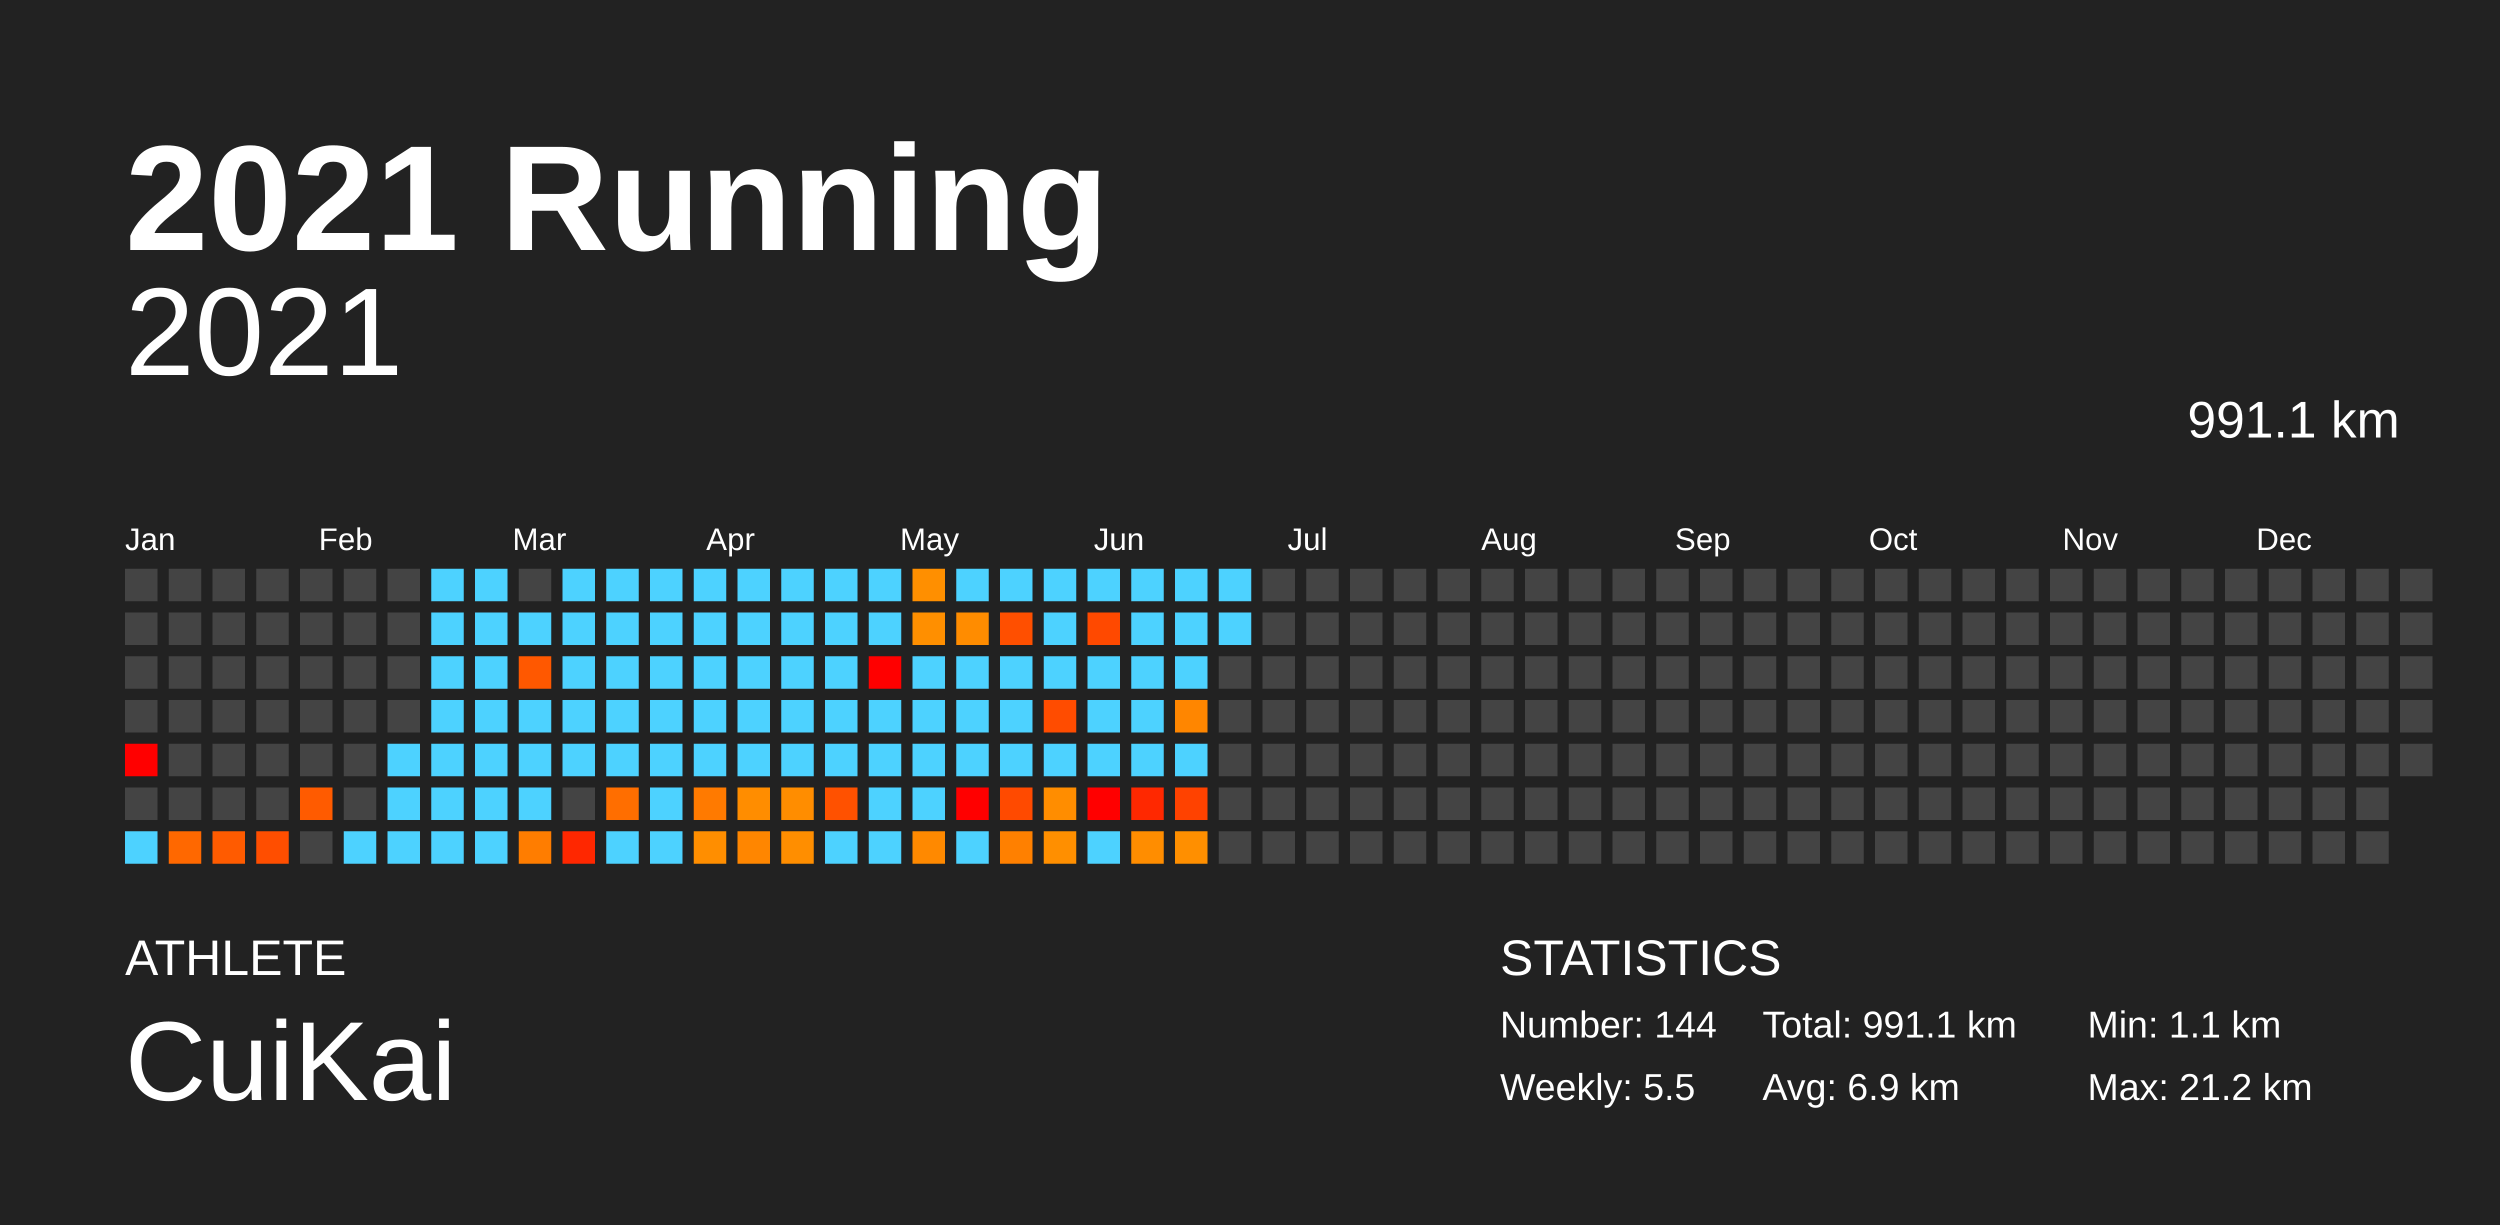
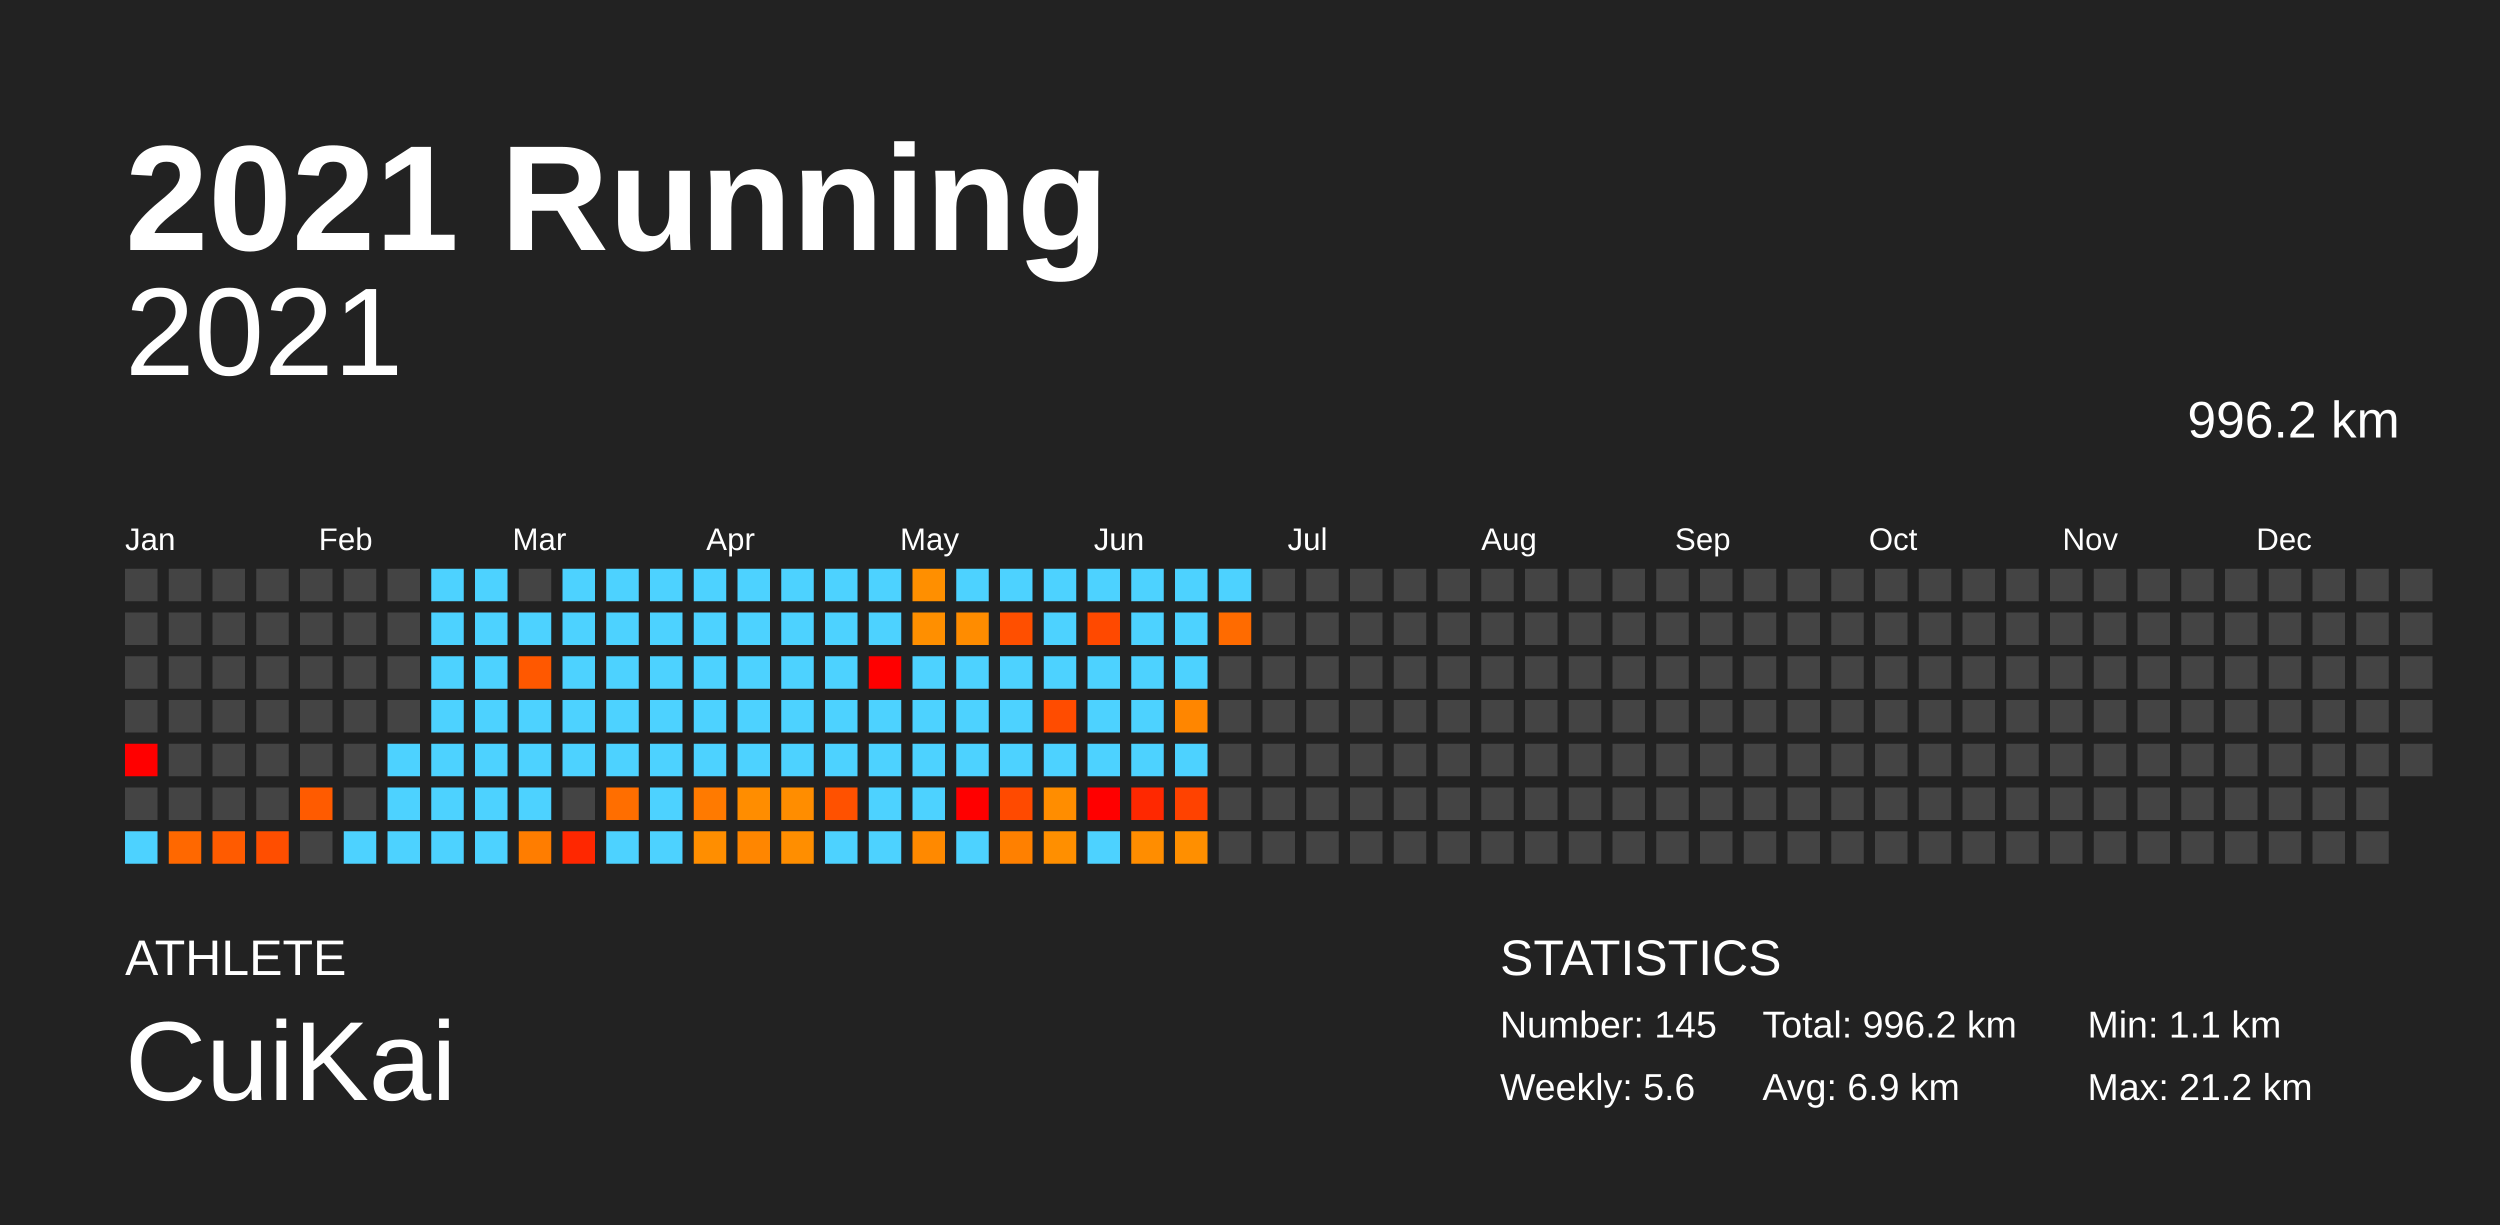
<svg xmlns="http://www.w3.org/2000/svg" baseProfile="full" height="98mm" version="1.1" viewBox="0,0,200,98" width="200mm">
  <defs />
  <rect fill="#222222" height="98" width="200" x="0" y="0" />
  <text fill="#FFFFFF" style="font-size:12px; font-family:Arial; font-weight:bold;" x="10" y="20">2021 Running</text>
  <text fill="#FFFFFF" style="font-size:4px; font-family:Arial" x="10" y="78">ATHLETE</text>
  <text fill="#FFFFFF" style="font-size:9px; font-family:Arial" x="10" y="88">CuiKai</text>
  <text fill="#FFFFFF" style="font-size:4px; font-family:Arial" x="120" y="78">STATISTICS</text>
-   <text fill="#FFFFFF" style="font-size:3px; font-family:Arial" x="120" y="83">Number: 144</text>
-   <text fill="#FFFFFF" style="font-size:3px; font-family:Arial" x="120" y="88">Weekly: 5.5</text>
-   <text fill="#FFFFFF" style="font-size:3px; font-family:Arial" x="141" y="83">Total: 991.1 km</text>
+   <text fill="#FFFFFF" style="font-size:3px; font-family:Arial" x="120" y="83">Number: 145</text>
+   <text fill="#FFFFFF" style="font-size:3px; font-family:Arial" x="120" y="88">Weekly: 5.6</text>
+   <text fill="#FFFFFF" style="font-size:3px; font-family:Arial" x="141" y="83">Total: 996.2 km</text>
  <text fill="#FFFFFF" style="font-size:3px; font-family:Arial" x="141" y="88">Avg: 6.9 km</text>
  <text fill="#FFFFFF" style="font-size:3px; font-family:Arial" x="167" y="83">Min: 1.1 km</text>
  <text fill="#FFFFFF" style="font-size:3px; font-family:Arial" x="167" y="88">Max: 21.2 km</text>
  <text alignment-baseline="hanging" fill="#FFFFFF" style="font-size:10.0px; font-family:Arial;" x="10" y="30">2021</text>
-   <text alignment-baseline="hanging" fill="#FFFFFF" style="font-size:4.125px; font-family:Arial;" x="175" y="35">991.1 km</text>
+   <text alignment-baseline="hanging" fill="#FFFFFF" style="font-size:4.125px; font-family:Arial;" x="175" y="35">996.2 km</text>
  <text fill="#FFFFFF" style="font-size:2.5px; font-family:Arial" x="10.0" y="44">Jan</text>
  <text fill="#FFFFFF" style="font-size:2.5px; font-family:Arial" x="25.5" y="44">Feb</text>
  <text fill="#FFFFFF" style="font-size:2.5px; font-family:Arial" x="41.0" y="44">Mar</text>
  <text fill="#FFFFFF" style="font-size:2.5px; font-family:Arial" x="56.5" y="44">Apr</text>
  <text fill="#FFFFFF" style="font-size:2.5px; font-family:Arial" x="72.0" y="44">May</text>
  <text fill="#FFFFFF" style="font-size:2.5px; font-family:Arial" x="87.5" y="44">Jun</text>
  <text fill="#FFFFFF" style="font-size:2.5px; font-family:Arial" x="103.0" y="44">Jul</text>
  <text fill="#FFFFFF" style="font-size:2.5px; font-family:Arial" x="118.5" y="44">Aug</text>
  <text fill="#FFFFFF" style="font-size:2.5px; font-family:Arial" x="134.0" y="44">Sep</text>
  <text fill="#FFFFFF" style="font-size:2.5px; font-family:Arial" x="149.5" y="44">Oct</text>
  <text fill="#FFFFFF" style="font-size:2.5px; font-family:Arial" x="165.0" y="44">Nov</text>
  <text fill="#FFFFFF" style="font-size:2.5px; font-family:Arial" x="180.5" y="44">Dec</text>
  <rect fill="#444444" height="2.6" width="2.6" x="10.0" y="45.5" />
  <rect fill="#444444" height="2.6" width="2.6" x="10.0" y="49.0" />
  <rect fill="#444444" height="2.6" width="2.6" x="10.0" y="52.5" />
  <rect fill="#444444" height="2.6" width="2.6" x="10.0" y="56.0" />
  <rect fill="red" height="2.6" width="2.6" x="10.0" y="59.5" />
  <rect fill="#444444" height="2.6" width="2.6" x="10.0" y="63.0" />
  <rect fill="#4dd2ff" height="2.6" width="2.6" x="10.0" y="66.5" />
  <rect fill="#444444" height="2.6" width="2.6" x="13.5" y="45.5" />
  <rect fill="#444444" height="2.6" width="2.6" x="13.5" y="49.0" />
  <rect fill="#444444" height="2.6" width="2.6" x="13.5" y="52.5" />
  <rect fill="#444444" height="2.6" width="2.6" x="13.5" y="56.0" />
  <rect fill="#444444" height="2.6" width="2.6" x="13.5" y="59.5" />
  <rect fill="#444444" height="2.6" width="2.6" x="13.5" y="63.0" />
  <rect fill="#ff6800" height="2.6" width="2.6" x="13.5" y="66.5" />
  <rect fill="#444444" height="2.6" width="2.6" x="17.0" y="45.5" />
  <rect fill="#444444" height="2.6" width="2.6" x="17.0" y="49.0" />
  <rect fill="#444444" height="2.6" width="2.6" x="17.0" y="52.5" />
  <rect fill="#444444" height="2.6" width="2.6" x="17.0" y="56.0" />
  <rect fill="#444444" height="2.6" width="2.6" x="17.0" y="59.5" />
  <rect fill="#444444" height="2.6" width="2.6" x="17.0" y="63.0" />
  <rect fill="#ff5b00" height="2.6" width="2.6" x="17.0" y="66.5" />
  <rect fill="#444444" height="2.6" width="2.6" x="20.5" y="45.5" />
  <rect fill="#444444" height="2.6" width="2.6" x="20.5" y="49.0" />
  <rect fill="#444444" height="2.6" width="2.6" x="20.5" y="52.5" />
  <rect fill="#444444" height="2.6" width="2.6" x="20.5" y="56.0" />
  <rect fill="#444444" height="2.6" width="2.6" x="20.5" y="59.5" />
  <rect fill="#444444" height="2.6" width="2.6" x="20.5" y="63.0" />
  <rect fill="#ff4e00" height="2.6" width="2.6" x="20.5" y="66.5" />
  <rect fill="#444444" height="2.6" width="2.6" x="24.0" y="45.5" />
  <rect fill="#444444" height="2.6" width="2.6" x="24.0" y="49.0" />
  <rect fill="#444444" height="2.6" width="2.6" x="24.0" y="52.5" />
  <rect fill="#444444" height="2.6" width="2.6" x="24.0" y="56.0" />
  <rect fill="#444444" height="2.6" width="2.6" x="24.0" y="59.5" />
  <rect fill="#ff5b00" height="2.6" width="2.6" x="24.0" y="63.0" />
  <rect fill="#444444" height="2.6" width="2.6" x="24.0" y="66.5" />
  <rect fill="#444444" height="2.6" width="2.6" x="27.5" y="45.5" />
  <rect fill="#444444" height="2.6" width="2.6" x="27.5" y="49.0" />
  <rect fill="#444444" height="2.6" width="2.6" x="27.5" y="52.5" />
  <rect fill="#444444" height="2.6" width="2.6" x="27.5" y="56.0" />
  <rect fill="#444444" height="2.6" width="2.6" x="27.5" y="59.5" />
  <rect fill="#444444" height="2.6" width="2.6" x="27.5" y="63.0" />
  <rect fill="#4dd2ff" height="2.6" width="2.6" x="27.5" y="66.5" />
  <rect fill="#444444" height="2.6" width="2.6" x="31.0" y="45.5" />
  <rect fill="#444444" height="2.6" width="2.6" x="31.0" y="49.0" />
  <rect fill="#444444" height="2.6" width="2.6" x="31.0" y="52.5" />
  <rect fill="#444444" height="2.6" width="2.6" x="31.0" y="56.0" />
  <rect fill="#4dd2ff" height="2.6" width="2.6" x="31.0" y="59.5" />
  <rect fill="#4dd2ff" height="2.6" width="2.6" x="31.0" y="63.0" />
  <rect fill="#4dd2ff" height="2.6" width="2.6" x="31.0" y="66.5" />
  <rect fill="#4dd2ff" height="2.6" width="2.6" x="34.5" y="45.5" />
  <rect fill="#4dd2ff" height="2.6" width="2.6" x="34.5" y="49.0" />
  <rect fill="#4dd2ff" height="2.6" width="2.6" x="34.5" y="52.5" />
  <rect fill="#4dd2ff" height="2.6" width="2.6" x="34.5" y="56.0" />
  <rect fill="#4dd2ff" height="2.6" width="2.6" x="34.5" y="59.5" />
  <rect fill="#4dd2ff" height="2.6" width="2.6" x="34.5" y="63.0" />
  <rect fill="#4dd2ff" height="2.6" width="2.6" x="34.5" y="66.5" />
  <rect fill="#4dd2ff" height="2.6" width="2.6" x="38.0" y="45.5" />
  <rect fill="#4dd2ff" height="2.6" width="2.6" x="38.0" y="49.0" />
  <rect fill="#4dd2ff" height="2.6" width="2.6" x="38.0" y="52.5" />
  <rect fill="#4dd2ff" height="2.6" width="2.6" x="38.0" y="56.0" />
  <rect fill="#4dd2ff" height="2.6" width="2.6" x="38.0" y="59.5" />
  <rect fill="#4dd2ff" height="2.6" width="2.6" x="38.0" y="63.0" />
  <rect fill="#4dd2ff" height="2.6" width="2.6" x="38.0" y="66.5" />
  <rect fill="#444444" height="2.6" width="2.6" x="41.5" y="45.5" />
  <rect fill="#4dd2ff" height="2.6" width="2.6" x="41.5" y="49.0" />
  <rect fill="#ff5800" height="2.6" width="2.6" x="41.5" y="52.5" />
  <rect fill="#4dd2ff" height="2.6" width="2.6" x="41.5" y="56.0" />
  <rect fill="#4dd2ff" height="2.6" width="2.6" x="41.5" y="59.5" />
  <rect fill="#4dd2ff" height="2.6" width="2.6" x="41.5" y="63.0" />
  <rect fill="#ff7d00" height="2.6" width="2.6" x="41.5" y="66.5" />
  <rect fill="#4dd2ff" height="2.6" width="2.6" x="45.0" y="45.5" />
  <rect fill="#4dd2ff" height="2.6" width="2.6" x="45.0" y="49.0" />
  <rect fill="#4dd2ff" height="2.6" width="2.6" x="45.0" y="52.5" />
  <rect fill="#4dd2ff" height="2.6" width="2.6" x="45.0" y="56.0" />
  <rect fill="#4dd2ff" height="2.6" width="2.6" x="45.0" y="59.5" />
  <rect fill="#444444" height="2.6" width="2.6" x="45.0" y="63.0" />
  <rect fill="#ff2700" height="2.6" width="2.6" x="45.0" y="66.5" />
  <rect fill="#4dd2ff" height="2.6" width="2.6" x="48.5" y="45.5" />
  <rect fill="#4dd2ff" height="2.6" width="2.6" x="48.5" y="49.0" />
  <rect fill="#4dd2ff" height="2.6" width="2.6" x="48.5" y="52.5" />
  <rect fill="#4dd2ff" height="2.6" width="2.6" x="48.5" y="56.0" />
  <rect fill="#4dd2ff" height="2.6" width="2.6" x="48.5" y="59.5" />
  <rect fill="#ff6e00" height="2.6" width="2.6" x="48.5" y="63.0" />
  <rect fill="#4dd2ff" height="2.6" width="2.6" x="48.5" y="66.5" />
  <rect fill="#4dd2ff" height="2.6" width="2.6" x="52.0" y="45.5" />
  <rect fill="#4dd2ff" height="2.6" width="2.6" x="52.0" y="49.0" />
  <rect fill="#4dd2ff" height="2.6" width="2.6" x="52.0" y="52.5" />
  <rect fill="#4dd2ff" height="2.6" width="2.6" x="52.0" y="56.0" />
  <rect fill="#4dd2ff" height="2.6" width="2.6" x="52.0" y="59.5" />
  <rect fill="#4dd2ff" height="2.6" width="2.6" x="52.0" y="63.0" />
  <rect fill="#4dd2ff" height="2.6" width="2.6" x="52.0" y="66.5" />
  <rect fill="#4dd2ff" height="2.6" width="2.6" x="55.5" y="45.5" />
  <rect fill="#4dd2ff" height="2.6" width="2.6" x="55.5" y="49.0" />
  <rect fill="#4dd2ff" height="2.6" width="2.6" x="55.5" y="52.5" />
  <rect fill="#4dd2ff" height="2.6" width="2.6" x="55.5" y="56.0" />
  <rect fill="#4dd2ff" height="2.6" width="2.6" x="55.5" y="59.5" />
  <rect fill="#ff7a00" height="2.6" width="2.6" x="55.5" y="63.0" />
  <rect fill="#ff8e00" height="2.6" width="2.6" x="55.5" y="66.5" />
  <rect fill="#4dd2ff" height="2.6" width="2.6" x="59.0" y="45.5" />
  <rect fill="#4dd2ff" height="2.6" width="2.6" x="59.0" y="49.0" />
  <rect fill="#4dd2ff" height="2.6" width="2.6" x="59.0" y="52.5" />
  <rect fill="#4dd2ff" height="2.6" width="2.6" x="59.0" y="56.0" />
  <rect fill="#4dd2ff" height="2.6" width="2.6" x="59.0" y="59.5" />
  <rect fill="#ff8d00" height="2.6" width="2.6" x="59.0" y="63.0" />
  <rect fill="#ff8600" height="2.6" width="2.6" x="59.0" y="66.5" />
  <rect fill="#4dd2ff" height="2.6" width="2.6" x="62.5" y="45.5" />
  <rect fill="#4dd2ff" height="2.6" width="2.6" x="62.5" y="49.0" />
  <rect fill="#4dd2ff" height="2.6" width="2.6" x="62.5" y="52.5" />
  <rect fill="#4dd2ff" height="2.6" width="2.6" x="62.5" y="56.0" />
  <rect fill="#4dd2ff" height="2.6" width="2.6" x="62.5" y="59.5" />
  <rect fill="#ff8d00" height="2.6" width="2.6" x="62.5" y="63.0" />
  <rect fill="#ff8e00" height="2.6" width="2.6" x="62.5" y="66.5" />
  <rect fill="#4dd2ff" height="2.6" width="2.6" x="66.0" y="45.5" />
  <rect fill="#4dd2ff" height="2.6" width="2.6" x="66.0" y="49.0" />
  <rect fill="#4dd2ff" height="2.6" width="2.6" x="66.0" y="52.5" />
  <rect fill="#4dd2ff" height="2.6" width="2.6" x="66.0" y="56.0" />
  <rect fill="#4dd2ff" height="2.6" width="2.6" x="66.0" y="59.5" />
  <rect fill="#ff5100" height="2.6" width="2.6" x="66.0" y="63.0" />
  <rect fill="#4dd2ff" height="2.6" width="2.6" x="66.0" y="66.5" />
  <rect fill="#4dd2ff" height="2.6" width="2.6" x="69.5" y="45.5" />
  <rect fill="#4dd2ff" height="2.6" width="2.6" x="69.5" y="49.0" />
  <rect fill="red" height="2.6" width="2.6" x="69.5" y="52.5" />
  <rect fill="#4dd2ff" height="2.6" width="2.6" x="69.5" y="56.0" />
  <rect fill="#4dd2ff" height="2.6" width="2.6" x="69.5" y="59.5" />
  <rect fill="#4dd2ff" height="2.6" width="2.6" x="69.5" y="63.0" />
  <rect fill="#4dd2ff" height="2.6" width="2.6" x="69.5" y="66.5" />
  <rect fill="#ff8f00" height="2.6" width="2.6" x="73.0" y="45.5" />
  <rect fill="#ff8f00" height="2.6" width="2.6" x="73.0" y="49.0" />
  <rect fill="#4dd2ff" height="2.6" width="2.6" x="73.0" y="52.5" />
  <rect fill="#4dd2ff" height="2.6" width="2.6" x="73.0" y="56.0" />
  <rect fill="#4dd2ff" height="2.6" width="2.6" x="73.0" y="59.5" />
  <rect fill="#4dd2ff" height="2.6" width="2.6" x="73.0" y="63.0" />
  <rect fill="#ff8900" height="2.6" width="2.6" x="73.0" y="66.5" />
  <rect fill="#4dd2ff" height="2.6" width="2.6" x="76.5" y="45.5" />
  <rect fill="#ff8c00" height="2.6" width="2.6" x="76.5" y="49.0" />
  <rect fill="#4dd2ff" height="2.6" width="2.6" x="76.5" y="52.5" />
  <rect fill="#4dd2ff" height="2.6" width="2.6" x="76.5" y="56.0" />
  <rect fill="#4dd2ff" height="2.6" width="2.6" x="76.5" y="59.5" />
  <rect fill="red" height="2.6" width="2.6" x="76.5" y="63.0" />
  <rect fill="#4dd2ff" height="2.6" width="2.6" x="76.5" y="66.5" />
  <rect fill="#4dd2ff" height="2.6" width="2.6" x="80.0" y="45.5" />
  <rect fill="#ff4f00" height="2.6" width="2.6" x="80.0" y="49.0" />
  <rect fill="#4dd2ff" height="2.6" width="2.6" x="80.0" y="52.5" />
  <rect fill="#4dd2ff" height="2.6" width="2.6" x="80.0" y="56.0" />
  <rect fill="#4dd2ff" height="2.6" width="2.6" x="80.0" y="59.5" />
  <rect fill="#ff4a00" height="2.6" width="2.6" x="80.0" y="63.0" />
  <rect fill="#ff8000" height="2.6" width="2.6" x="80.0" y="66.5" />
  <rect fill="#4dd2ff" height="2.6" width="2.6" x="83.5" y="45.5" />
  <rect fill="#4dd2ff" height="2.6" width="2.6" x="83.5" y="49.0" />
  <rect fill="#4dd2ff" height="2.6" width="2.6" x="83.5" y="52.5" />
  <rect fill="#ff4c00" height="2.6" width="2.6" x="83.5" y="56.0" />
  <rect fill="#4dd2ff" height="2.6" width="2.6" x="83.5" y="59.5" />
  <rect fill="#ff8d00" height="2.6" width="2.6" x="83.5" y="63.0" />
  <rect fill="#ff8f00" height="2.6" width="2.6" x="83.5" y="66.5" />
  <rect fill="#4dd2ff" height="2.6" width="2.6" x="87.0" y="45.5" />
  <rect fill="#ff4900" height="2.6" width="2.6" x="87.0" y="49.0" />
  <rect fill="#4dd2ff" height="2.6" width="2.6" x="87.0" y="52.5" />
  <rect fill="#4dd2ff" height="2.6" width="2.6" x="87.0" y="56.0" />
  <rect fill="#4dd2ff" height="2.6" width="2.6" x="87.0" y="59.5" />
  <rect fill="red" height="2.6" width="2.6" x="87.0" y="63.0" />
  <rect fill="#4dd2ff" height="2.6" width="2.6" x="87.0" y="66.5" />
  <rect fill="#4dd2ff" height="2.6" width="2.6" x="90.5" y="45.5" />
  <rect fill="#4dd2ff" height="2.6" width="2.6" x="90.5" y="49.0" />
  <rect fill="#4dd2ff" height="2.6" width="2.6" x="90.5" y="52.5" />
  <rect fill="#4dd2ff" height="2.6" width="2.6" x="90.5" y="56.0" />
  <rect fill="#4dd2ff" height="2.6" width="2.6" x="90.5" y="59.5" />
  <rect fill="#ff2800" height="2.6" width="2.6" x="90.5" y="63.0" />
  <rect fill="#ff8d00" height="2.6" width="2.6" x="90.5" y="66.5" />
  <rect fill="#4dd2ff" height="2.6" width="2.6" x="94.0" y="45.5" />
  <rect fill="#4dd2ff" height="2.6" width="2.6" x="94.0" y="49.0" />
  <rect fill="#4dd2ff" height="2.6" width="2.6" x="94.0" y="52.5" />
  <rect fill="#ff8600" height="2.6" width="2.6" x="94.0" y="56.0" />
  <rect fill="#4dd2ff" height="2.6" width="2.6" x="94.0" y="59.5" />
  <rect fill="#ff4200" height="2.6" width="2.6" x="94.0" y="63.0" />
  <rect fill="#ff8f00" height="2.6" width="2.6" x="94.0" y="66.5" />
  <rect fill="#4dd2ff" height="2.6" width="2.6" x="97.5" y="45.5" />
-   <rect fill="#4dd2ff" height="2.6" width="2.6" x="97.5" y="49.0" />
+   <rect fill="#ff6b00" height="2.6" width="2.6" x="97.5" y="49.0" />
  <rect fill="#444444" height="2.6" width="2.6" x="97.5" y="52.5" />
  <rect fill="#444444" height="2.6" width="2.6" x="97.5" y="56.0" />
  <rect fill="#444444" height="2.6" width="2.6" x="97.5" y="59.5" />
  <rect fill="#444444" height="2.6" width="2.6" x="97.5" y="63.0" />
  <rect fill="#444444" height="2.6" width="2.6" x="97.5" y="66.5" />
  <rect fill="#444444" height="2.6" width="2.6" x="101.0" y="45.5" />
  <rect fill="#444444" height="2.6" width="2.6" x="101.0" y="49.0" />
  <rect fill="#444444" height="2.6" width="2.6" x="101.0" y="52.5" />
  <rect fill="#444444" height="2.6" width="2.6" x="101.0" y="56.0" />
  <rect fill="#444444" height="2.6" width="2.6" x="101.0" y="59.5" />
  <rect fill="#444444" height="2.6" width="2.6" x="101.0" y="63.0" />
  <rect fill="#444444" height="2.6" width="2.6" x="101.0" y="66.5" />
  <rect fill="#444444" height="2.6" width="2.6" x="104.5" y="45.5" />
  <rect fill="#444444" height="2.6" width="2.6" x="104.5" y="49.0" />
  <rect fill="#444444" height="2.6" width="2.6" x="104.5" y="52.5" />
  <rect fill="#444444" height="2.6" width="2.6" x="104.5" y="56.0" />
  <rect fill="#444444" height="2.6" width="2.6" x="104.5" y="59.5" />
  <rect fill="#444444" height="2.6" width="2.6" x="104.5" y="63.0" />
  <rect fill="#444444" height="2.6" width="2.6" x="104.5" y="66.5" />
  <rect fill="#444444" height="2.6" width="2.6" x="108.0" y="45.5" />
  <rect fill="#444444" height="2.6" width="2.6" x="108.0" y="49.0" />
  <rect fill="#444444" height="2.6" width="2.6" x="108.0" y="52.5" />
  <rect fill="#444444" height="2.6" width="2.6" x="108.0" y="56.0" />
  <rect fill="#444444" height="2.6" width="2.6" x="108.0" y="59.5" />
  <rect fill="#444444" height="2.6" width="2.6" x="108.0" y="63.0" />
  <rect fill="#444444" height="2.6" width="2.6" x="108.0" y="66.5" />
  <rect fill="#444444" height="2.6" width="2.6" x="111.5" y="45.5" />
  <rect fill="#444444" height="2.6" width="2.6" x="111.5" y="49.0" />
  <rect fill="#444444" height="2.6" width="2.6" x="111.5" y="52.5" />
  <rect fill="#444444" height="2.6" width="2.6" x="111.5" y="56.0" />
  <rect fill="#444444" height="2.6" width="2.6" x="111.5" y="59.5" />
  <rect fill="#444444" height="2.6" width="2.6" x="111.5" y="63.0" />
  <rect fill="#444444" height="2.6" width="2.6" x="111.5" y="66.5" />
  <rect fill="#444444" height="2.6" width="2.6" x="115.0" y="45.5" />
  <rect fill="#444444" height="2.6" width="2.6" x="115.0" y="49.0" />
  <rect fill="#444444" height="2.6" width="2.6" x="115.0" y="52.5" />
  <rect fill="#444444" height="2.6" width="2.6" x="115.0" y="56.0" />
  <rect fill="#444444" height="2.6" width="2.6" x="115.0" y="59.5" />
  <rect fill="#444444" height="2.6" width="2.6" x="115.0" y="63.0" />
  <rect fill="#444444" height="2.6" width="2.6" x="115.0" y="66.5" />
  <rect fill="#444444" height="2.6" width="2.6" x="118.5" y="45.5" />
  <rect fill="#444444" height="2.6" width="2.6" x="118.5" y="49.0" />
  <rect fill="#444444" height="2.6" width="2.6" x="118.5" y="52.5" />
  <rect fill="#444444" height="2.6" width="2.6" x="118.5" y="56.0" />
  <rect fill="#444444" height="2.6" width="2.6" x="118.5" y="59.5" />
  <rect fill="#444444" height="2.6" width="2.6" x="118.5" y="63.0" />
  <rect fill="#444444" height="2.6" width="2.6" x="118.5" y="66.5" />
  <rect fill="#444444" height="2.6" width="2.6" x="122.0" y="45.5" />
  <rect fill="#444444" height="2.6" width="2.6" x="122.0" y="49.0" />
  <rect fill="#444444" height="2.6" width="2.6" x="122.0" y="52.5" />
  <rect fill="#444444" height="2.6" width="2.6" x="122.0" y="56.0" />
  <rect fill="#444444" height="2.6" width="2.6" x="122.0" y="59.5" />
  <rect fill="#444444" height="2.6" width="2.6" x="122.0" y="63.0" />
  <rect fill="#444444" height="2.6" width="2.6" x="122.0" y="66.5" />
  <rect fill="#444444" height="2.6" width="2.6" x="125.5" y="45.5" />
  <rect fill="#444444" height="2.6" width="2.6" x="125.5" y="49.0" />
  <rect fill="#444444" height="2.6" width="2.6" x="125.5" y="52.5" />
  <rect fill="#444444" height="2.6" width="2.6" x="125.5" y="56.0" />
  <rect fill="#444444" height="2.6" width="2.6" x="125.5" y="59.5" />
  <rect fill="#444444" height="2.6" width="2.6" x="125.5" y="63.0" />
  <rect fill="#444444" height="2.6" width="2.6" x="125.5" y="66.5" />
  <rect fill="#444444" height="2.6" width="2.6" x="129.0" y="45.5" />
  <rect fill="#444444" height="2.6" width="2.6" x="129.0" y="49.0" />
  <rect fill="#444444" height="2.6" width="2.6" x="129.0" y="52.5" />
  <rect fill="#444444" height="2.6" width="2.6" x="129.0" y="56.0" />
  <rect fill="#444444" height="2.6" width="2.6" x="129.0" y="59.5" />
  <rect fill="#444444" height="2.6" width="2.6" x="129.0" y="63.0" />
  <rect fill="#444444" height="2.6" width="2.6" x="129.0" y="66.5" />
  <rect fill="#444444" height="2.6" width="2.6" x="132.5" y="45.5" />
  <rect fill="#444444" height="2.6" width="2.6" x="132.5" y="49.0" />
  <rect fill="#444444" height="2.6" width="2.6" x="132.5" y="52.5" />
  <rect fill="#444444" height="2.6" width="2.6" x="132.5" y="56.0" />
  <rect fill="#444444" height="2.6" width="2.6" x="132.5" y="59.5" />
  <rect fill="#444444" height="2.6" width="2.6" x="132.5" y="63.0" />
  <rect fill="#444444" height="2.6" width="2.6" x="132.5" y="66.5" />
  <rect fill="#444444" height="2.6" width="2.6" x="136.0" y="45.5" />
  <rect fill="#444444" height="2.6" width="2.6" x="136.0" y="49.0" />
  <rect fill="#444444" height="2.6" width="2.6" x="136.0" y="52.5" />
  <rect fill="#444444" height="2.6" width="2.6" x="136.0" y="56.0" />
  <rect fill="#444444" height="2.6" width="2.6" x="136.0" y="59.5" />
  <rect fill="#444444" height="2.6" width="2.6" x="136.0" y="63.0" />
  <rect fill="#444444" height="2.6" width="2.6" x="136.0" y="66.5" />
  <rect fill="#444444" height="2.6" width="2.6" x="139.5" y="45.5" />
  <rect fill="#444444" height="2.6" width="2.6" x="139.5" y="49.0" />
  <rect fill="#444444" height="2.6" width="2.6" x="139.5" y="52.5" />
  <rect fill="#444444" height="2.6" width="2.6" x="139.5" y="56.0" />
  <rect fill="#444444" height="2.6" width="2.6" x="139.5" y="59.5" />
  <rect fill="#444444" height="2.6" width="2.6" x="139.5" y="63.0" />
  <rect fill="#444444" height="2.6" width="2.6" x="139.5" y="66.5" />
  <rect fill="#444444" height="2.6" width="2.6" x="143.0" y="45.5" />
  <rect fill="#444444" height="2.6" width="2.6" x="143.0" y="49.0" />
  <rect fill="#444444" height="2.6" width="2.6" x="143.0" y="52.5" />
  <rect fill="#444444" height="2.6" width="2.6" x="143.0" y="56.0" />
  <rect fill="#444444" height="2.6" width="2.6" x="143.0" y="59.5" />
  <rect fill="#444444" height="2.6" width="2.6" x="143.0" y="63.0" />
  <rect fill="#444444" height="2.6" width="2.6" x="143.0" y="66.5" />
  <rect fill="#444444" height="2.6" width="2.6" x="146.5" y="45.5" />
  <rect fill="#444444" height="2.6" width="2.6" x="146.5" y="49.0" />
  <rect fill="#444444" height="2.6" width="2.6" x="146.5" y="52.5" />
  <rect fill="#444444" height="2.6" width="2.6" x="146.5" y="56.0" />
  <rect fill="#444444" height="2.6" width="2.6" x="146.5" y="59.5" />
  <rect fill="#444444" height="2.6" width="2.6" x="146.5" y="63.0" />
  <rect fill="#444444" height="2.6" width="2.6" x="146.5" y="66.5" />
  <rect fill="#444444" height="2.6" width="2.6" x="150.0" y="45.5" />
  <rect fill="#444444" height="2.6" width="2.6" x="150.0" y="49.0" />
  <rect fill="#444444" height="2.6" width="2.6" x="150.0" y="52.5" />
  <rect fill="#444444" height="2.6" width="2.6" x="150.0" y="56.0" />
  <rect fill="#444444" height="2.6" width="2.6" x="150.0" y="59.5" />
  <rect fill="#444444" height="2.6" width="2.6" x="150.0" y="63.0" />
  <rect fill="#444444" height="2.6" width="2.6" x="150.0" y="66.5" />
  <rect fill="#444444" height="2.6" width="2.6" x="153.5" y="45.5" />
  <rect fill="#444444" height="2.6" width="2.6" x="153.5" y="49.0" />
  <rect fill="#444444" height="2.6" width="2.6" x="153.5" y="52.5" />
  <rect fill="#444444" height="2.6" width="2.6" x="153.5" y="56.0" />
  <rect fill="#444444" height="2.6" width="2.6" x="153.5" y="59.5" />
  <rect fill="#444444" height="2.6" width="2.6" x="153.5" y="63.0" />
  <rect fill="#444444" height="2.6" width="2.6" x="153.5" y="66.5" />
  <rect fill="#444444" height="2.6" width="2.6" x="157.0" y="45.5" />
  <rect fill="#444444" height="2.6" width="2.6" x="157.0" y="49.0" />
  <rect fill="#444444" height="2.6" width="2.6" x="157.0" y="52.5" />
  <rect fill="#444444" height="2.6" width="2.6" x="157.0" y="56.0" />
  <rect fill="#444444" height="2.6" width="2.6" x="157.0" y="59.5" />
  <rect fill="#444444" height="2.6" width="2.6" x="157.0" y="63.0" />
  <rect fill="#444444" height="2.6" width="2.6" x="157.0" y="66.5" />
  <rect fill="#444444" height="2.6" width="2.6" x="160.5" y="45.5" />
  <rect fill="#444444" height="2.6" width="2.6" x="160.5" y="49.0" />
  <rect fill="#444444" height="2.6" width="2.6" x="160.5" y="52.5" />
  <rect fill="#444444" height="2.6" width="2.6" x="160.5" y="56.0" />
  <rect fill="#444444" height="2.6" width="2.6" x="160.5" y="59.5" />
  <rect fill="#444444" height="2.6" width="2.6" x="160.5" y="63.0" />
  <rect fill="#444444" height="2.6" width="2.6" x="160.5" y="66.5" />
  <rect fill="#444444" height="2.6" width="2.6" x="164.0" y="45.5" />
  <rect fill="#444444" height="2.6" width="2.6" x="164.0" y="49.0" />
  <rect fill="#444444" height="2.6" width="2.6" x="164.0" y="52.5" />
  <rect fill="#444444" height="2.6" width="2.6" x="164.0" y="56.0" />
  <rect fill="#444444" height="2.6" width="2.6" x="164.0" y="59.5" />
  <rect fill="#444444" height="2.6" width="2.6" x="164.0" y="63.0" />
  <rect fill="#444444" height="2.6" width="2.6" x="164.0" y="66.5" />
  <rect fill="#444444" height="2.6" width="2.6" x="167.5" y="45.5" />
  <rect fill="#444444" height="2.6" width="2.6" x="167.5" y="49.0" />
  <rect fill="#444444" height="2.6" width="2.6" x="167.5" y="52.5" />
  <rect fill="#444444" height="2.6" width="2.6" x="167.5" y="56.0" />
  <rect fill="#444444" height="2.6" width="2.6" x="167.5" y="59.5" />
  <rect fill="#444444" height="2.6" width="2.6" x="167.5" y="63.0" />
  <rect fill="#444444" height="2.6" width="2.6" x="167.5" y="66.5" />
  <rect fill="#444444" height="2.6" width="2.6" x="171.0" y="45.5" />
  <rect fill="#444444" height="2.6" width="2.6" x="171.0" y="49.0" />
  <rect fill="#444444" height="2.6" width="2.6" x="171.0" y="52.5" />
  <rect fill="#444444" height="2.6" width="2.6" x="171.0" y="56.0" />
  <rect fill="#444444" height="2.6" width="2.6" x="171.0" y="59.5" />
  <rect fill="#444444" height="2.6" width="2.6" x="171.0" y="63.0" />
  <rect fill="#444444" height="2.6" width="2.6" x="171.0" y="66.5" />
  <rect fill="#444444" height="2.6" width="2.6" x="174.5" y="45.5" />
  <rect fill="#444444" height="2.6" width="2.6" x="174.5" y="49.0" />
  <rect fill="#444444" height="2.6" width="2.6" x="174.5" y="52.5" />
  <rect fill="#444444" height="2.6" width="2.6" x="174.5" y="56.0" />
  <rect fill="#444444" height="2.6" width="2.6" x="174.5" y="59.5" />
  <rect fill="#444444" height="2.6" width="2.6" x="174.5" y="63.0" />
  <rect fill="#444444" height="2.6" width="2.6" x="174.5" y="66.5" />
  <rect fill="#444444" height="2.6" width="2.6" x="178.0" y="45.5" />
  <rect fill="#444444" height="2.6" width="2.6" x="178.0" y="49.0" />
  <rect fill="#444444" height="2.6" width="2.6" x="178.0" y="52.5" />
  <rect fill="#444444" height="2.6" width="2.6" x="178.0" y="56.0" />
  <rect fill="#444444" height="2.6" width="2.6" x="178.0" y="59.5" />
  <rect fill="#444444" height="2.6" width="2.6" x="178.0" y="63.0" />
  <rect fill="#444444" height="2.6" width="2.6" x="178.0" y="66.5" />
  <rect fill="#444444" height="2.6" width="2.6" x="181.5" y="45.5" />
  <rect fill="#444444" height="2.6" width="2.6" x="181.5" y="49.0" />
  <rect fill="#444444" height="2.6" width="2.6" x="181.5" y="52.5" />
  <rect fill="#444444" height="2.6" width="2.6" x="181.5" y="56.0" />
  <rect fill="#444444" height="2.6" width="2.6" x="181.5" y="59.5" />
  <rect fill="#444444" height="2.6" width="2.6" x="181.5" y="63.0" />
  <rect fill="#444444" height="2.6" width="2.6" x="181.5" y="66.5" />
  <rect fill="#444444" height="2.6" width="2.6" x="185.0" y="45.5" />
  <rect fill="#444444" height="2.6" width="2.6" x="185.0" y="49.0" />
  <rect fill="#444444" height="2.6" width="2.6" x="185.0" y="52.5" />
  <rect fill="#444444" height="2.6" width="2.6" x="185.0" y="56.0" />
  <rect fill="#444444" height="2.6" width="2.6" x="185.0" y="59.5" />
  <rect fill="#444444" height="2.6" width="2.6" x="185.0" y="63.0" />
  <rect fill="#444444" height="2.6" width="2.6" x="185.0" y="66.5" />
  <rect fill="#444444" height="2.6" width="2.6" x="188.5" y="45.5" />
  <rect fill="#444444" height="2.6" width="2.6" x="188.5" y="49.0" />
  <rect fill="#444444" height="2.6" width="2.6" x="188.5" y="52.5" />
  <rect fill="#444444" height="2.6" width="2.6" x="188.5" y="56.0" />
  <rect fill="#444444" height="2.6" width="2.6" x="188.5" y="59.5" />
  <rect fill="#444444" height="2.6" width="2.6" x="188.5" y="63.0" />
  <rect fill="#444444" height="2.6" width="2.6" x="188.5" y="66.5" />
  <rect fill="#444444" height="2.6" width="2.6" x="192.0" y="45.5" />
  <rect fill="#444444" height="2.6" width="2.6" x="192.0" y="49.0" />
  <rect fill="#444444" height="2.6" width="2.6" x="192.0" y="52.5" />
  <rect fill="#444444" height="2.6" width="2.6" x="192.0" y="56.0" />
  <rect fill="#444444" height="2.6" width="2.6" x="192.0" y="59.5" />
</svg>
